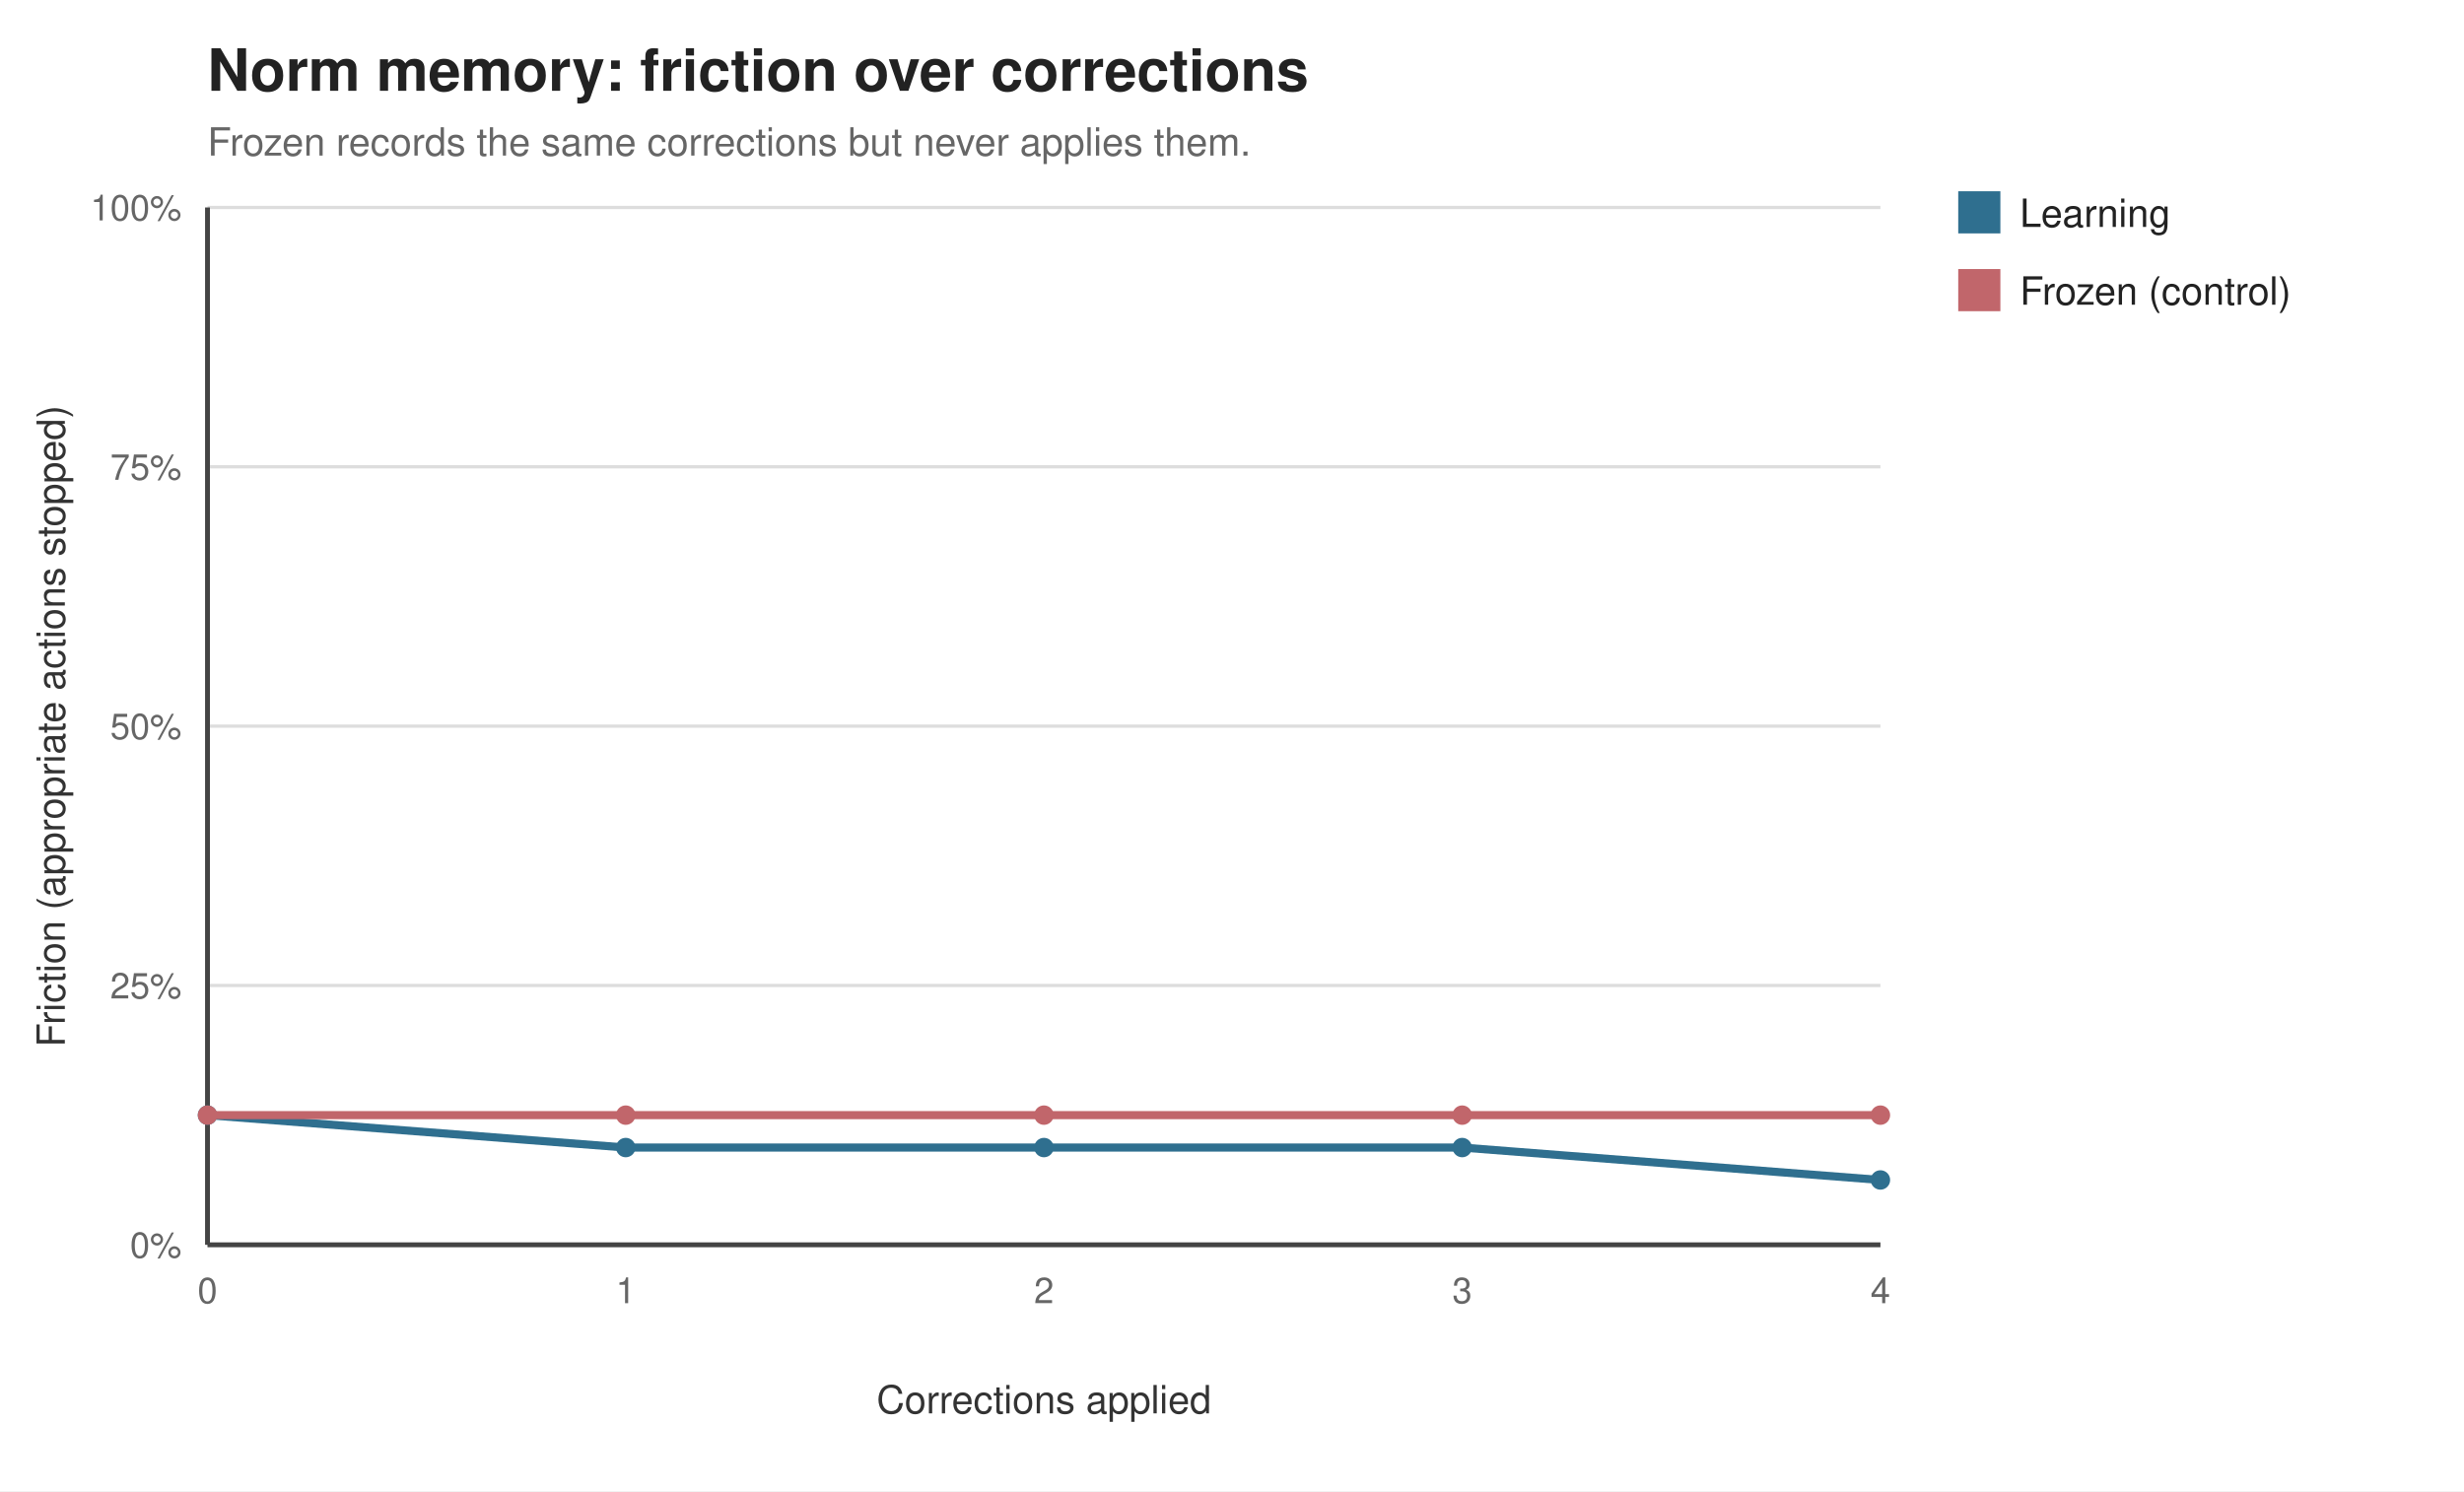
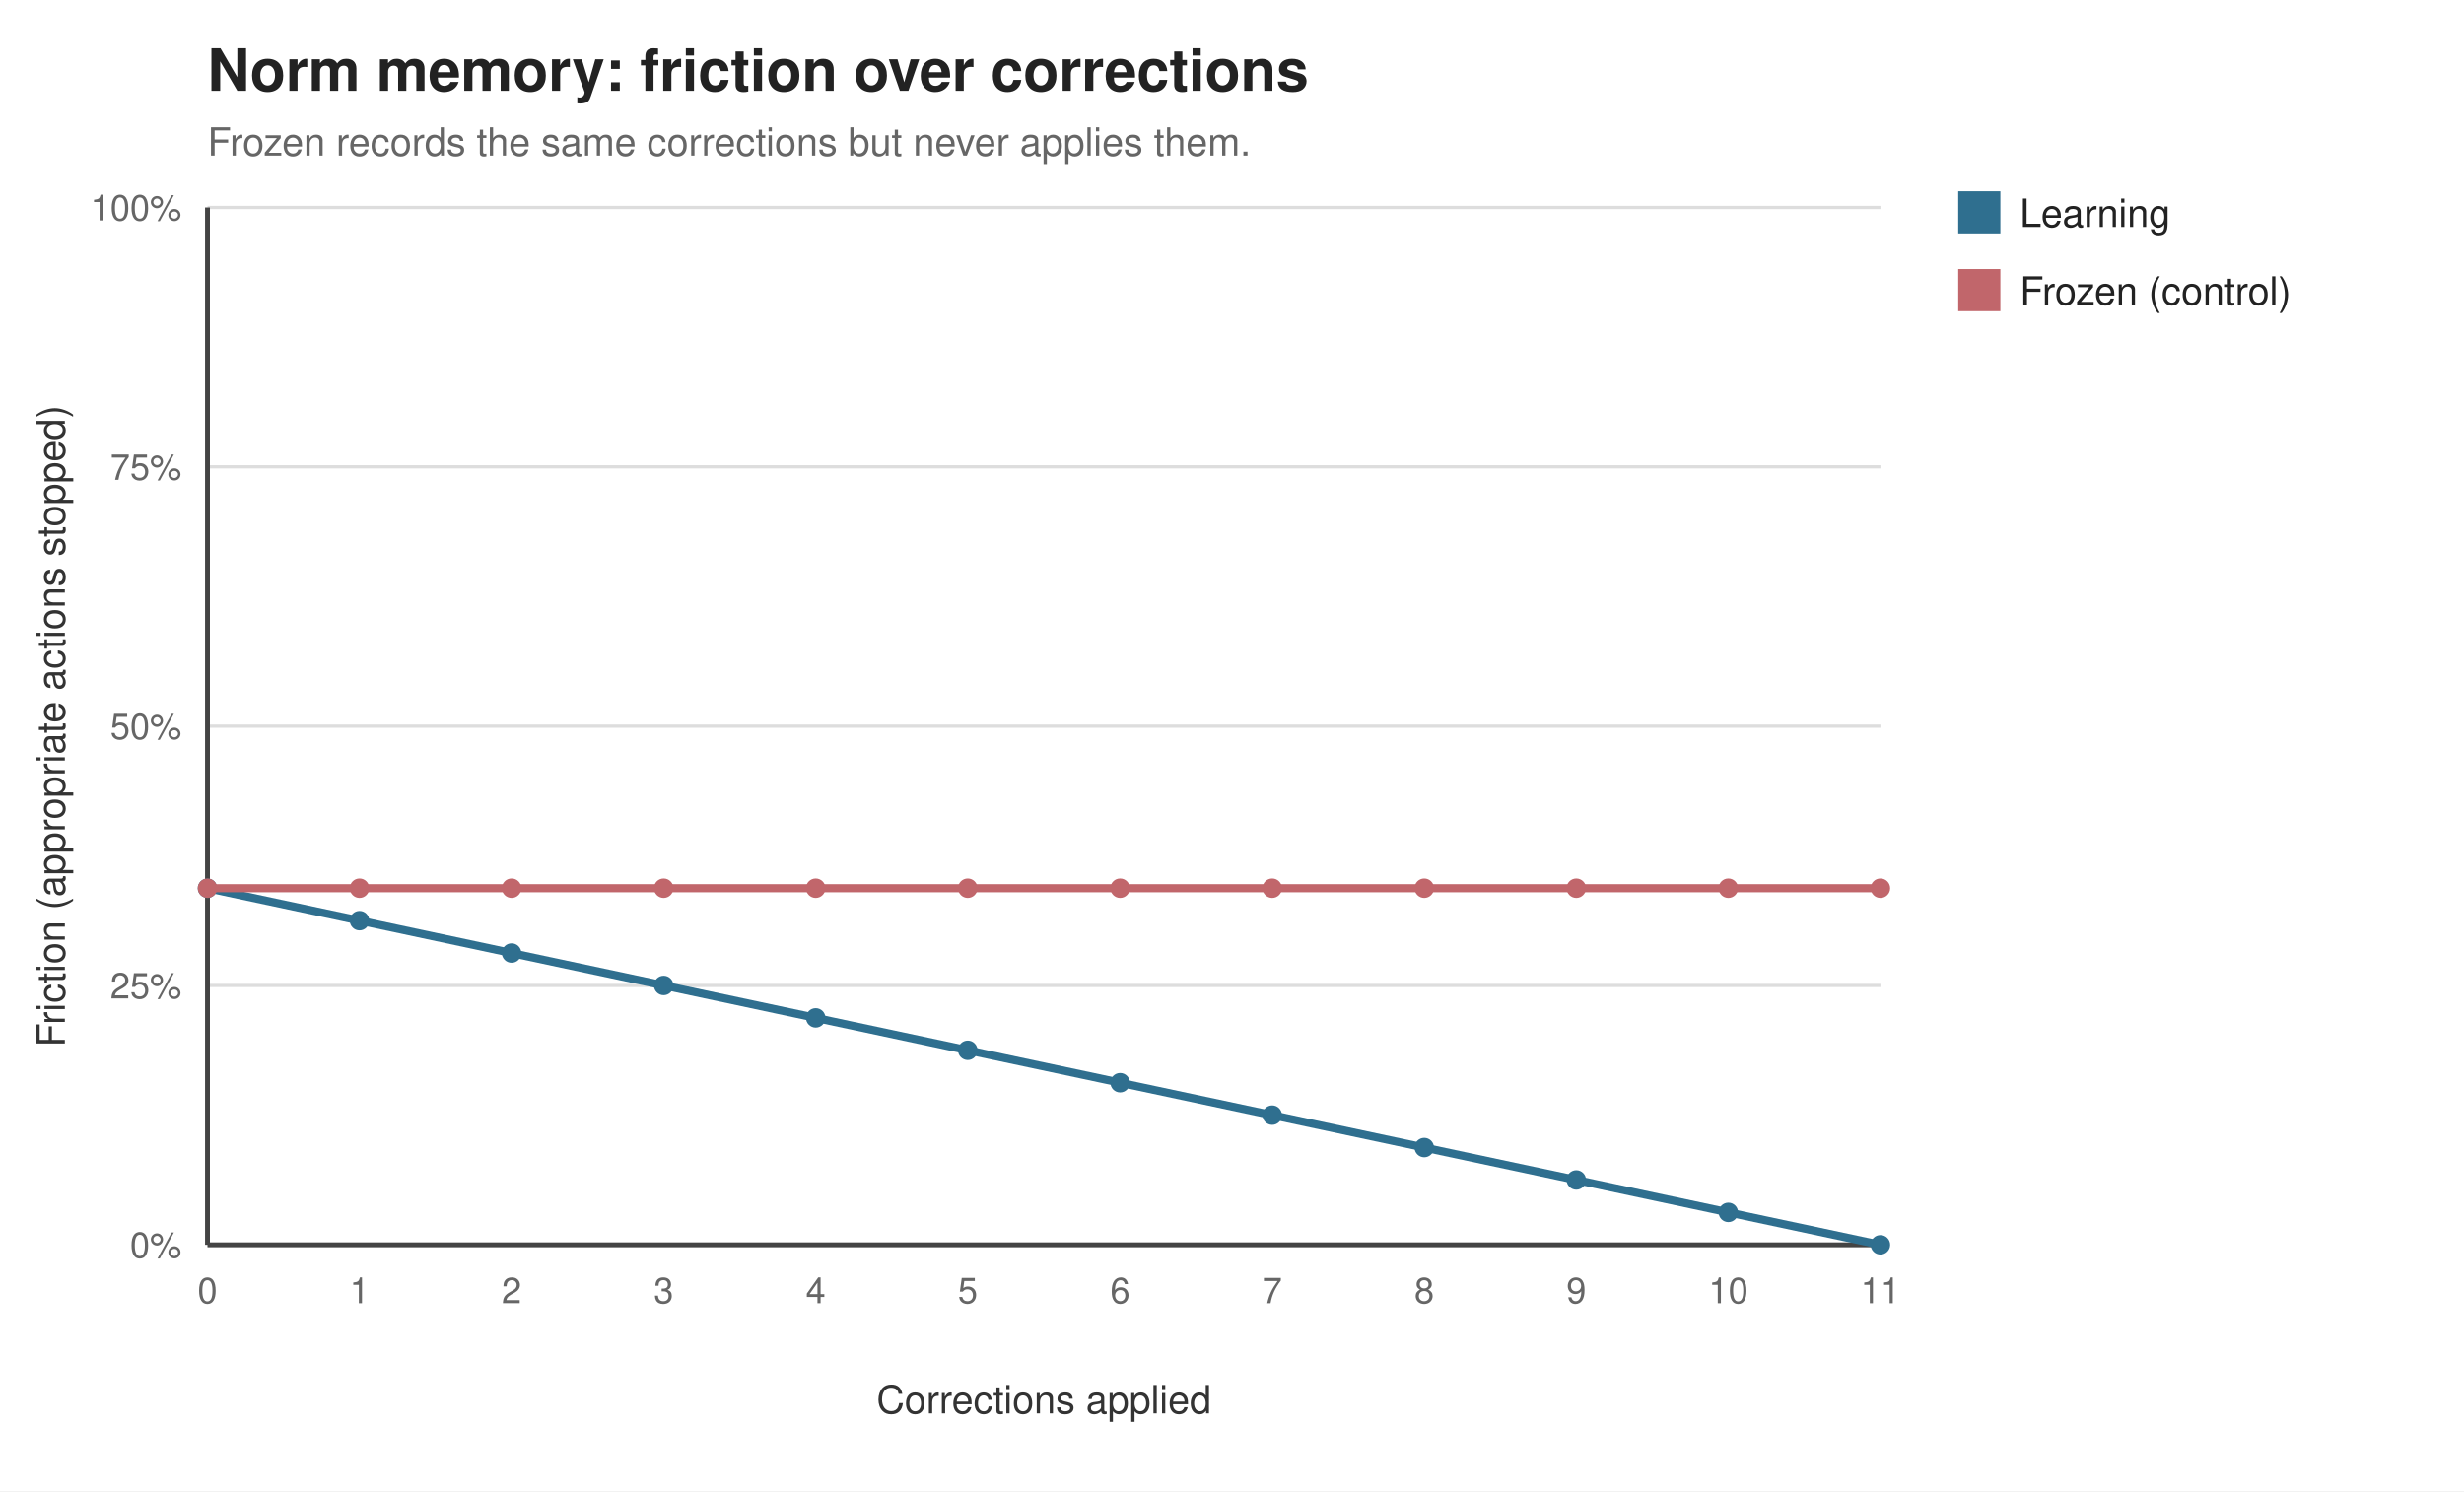
<svg xmlns="http://www.w3.org/2000/svg" viewBox="0 0 760 460" width="760" height="460" role="img">
  <rect width="760" height="460" fill="white" />
  <text x="64.0" y="28.0" font-family="Segoe UI, Helvetica, Arial, sans-serif" font-size="18" fill="#222" font-weight="bold" text-anchor="start">Norm memory: friction over corrections</text>
  <text x="64.0" y="48.0" font-family="Segoe UI, Helvetica, Arial, sans-serif" font-size="12" fill="#666" font-weight="normal" text-anchor="start">Frozen records the same corrections but never applies them.</text>
  <line x1="64" y1="384.0" x2="580" y2="384.0" stroke="#dddddd" />
  <text x="56.0" y="388.0" font-family="Segoe UI, Helvetica, Arial, sans-serif" font-size="11" fill="#666" font-weight="normal" text-anchor="end">0%</text>
  <line x1="64" y1="304.0" x2="580" y2="304.0" stroke="#dddddd" />
  <text x="56.0" y="308.0" font-family="Segoe UI, Helvetica, Arial, sans-serif" font-size="11" fill="#666" font-weight="normal" text-anchor="end">25%</text>
  <line x1="64" y1="224.0" x2="580" y2="224.0" stroke="#dddddd" />
  <text x="56.0" y="228.0" font-family="Segoe UI, Helvetica, Arial, sans-serif" font-size="11" fill="#666" font-weight="normal" text-anchor="end">50%</text>
  <line x1="64" y1="144.0" x2="580" y2="144.0" stroke="#dddddd" />
  <text x="56.0" y="148.0" font-family="Segoe UI, Helvetica, Arial, sans-serif" font-size="11" fill="#666" font-weight="normal" text-anchor="end">75%</text>
  <line x1="64" y1="64.0" x2="580" y2="64.0" stroke="#dddddd" />
  <text x="56.0" y="68.0" font-family="Segoe UI, Helvetica, Arial, sans-serif" font-size="11" fill="#666" font-weight="normal" text-anchor="end">100%</text>
  <line x1="64" y1="384" x2="580" y2="384" stroke="#444" stroke-width="1.5" />
  <line x1="64" y1="64" x2="64" y2="384" stroke="#444" stroke-width="1.5" />
  <text x="64.0" y="402.0" font-family="Segoe UI, Helvetica, Arial, sans-serif" font-size="11" fill="#666" font-weight="normal" text-anchor="middle">0</text>
-   <text x="193.0" y="402.0" font-family="Segoe UI, Helvetica, Arial, sans-serif" font-size="11" fill="#666" font-weight="normal" text-anchor="middle">1</text>
-   <text x="322.0" y="402.0" font-family="Segoe UI, Helvetica, Arial, sans-serif" font-size="11" fill="#666" font-weight="normal" text-anchor="middle">2</text>
-   <text x="451.0" y="402.0" font-family="Segoe UI, Helvetica, Arial, sans-serif" font-size="11" fill="#666" font-weight="normal" text-anchor="middle">3</text>
-   <text x="580.0" y="402.0" font-family="Segoe UI, Helvetica, Arial, sans-serif" font-size="11" fill="#666" font-weight="normal" text-anchor="middle">4</text>
+   <text x="110.9" y="402.0" font-family="Segoe UI, Helvetica, Arial, sans-serif" font-size="11" fill="#666" font-weight="normal" text-anchor="middle">1</text>
+   <text x="157.8" y="402.0" font-family="Segoe UI, Helvetica, Arial, sans-serif" font-size="11" fill="#666" font-weight="normal" text-anchor="middle">2</text>
+   <text x="204.7" y="402.0" font-family="Segoe UI, Helvetica, Arial, sans-serif" font-size="11" fill="#666" font-weight="normal" text-anchor="middle">3</text>
+   <text x="251.6" y="402.0" font-family="Segoe UI, Helvetica, Arial, sans-serif" font-size="11" fill="#666" font-weight="normal" text-anchor="middle">4</text>
+   <text x="298.5" y="402.0" font-family="Segoe UI, Helvetica, Arial, sans-serif" font-size="11" fill="#666" font-weight="normal" text-anchor="middle">5</text>
+   <text x="345.5" y="402.0" font-family="Segoe UI, Helvetica, Arial, sans-serif" font-size="11" fill="#666" font-weight="normal" text-anchor="middle">6</text>
+   <text x="392.4" y="402.0" font-family="Segoe UI, Helvetica, Arial, sans-serif" font-size="11" fill="#666" font-weight="normal" text-anchor="middle">7</text>
+   <text x="439.3" y="402.0" font-family="Segoe UI, Helvetica, Arial, sans-serif" font-size="11" fill="#666" font-weight="normal" text-anchor="middle">8</text>
+   <text x="486.2" y="402.0" font-family="Segoe UI, Helvetica, Arial, sans-serif" font-size="11" fill="#666" font-weight="normal" text-anchor="middle">9</text>
+   <text x="533.1" y="402.0" font-family="Segoe UI, Helvetica, Arial, sans-serif" font-size="11" fill="#666" font-weight="normal" text-anchor="middle">10</text>
+   <text x="580.0" y="402.0" font-family="Segoe UI, Helvetica, Arial, sans-serif" font-size="11" fill="#666" font-weight="normal" text-anchor="middle">11</text>
  <text x="322.0" y="436.0" font-family="Segoe UI, Helvetica, Arial, sans-serif" font-size="12" fill="#333" font-weight="normal" text-anchor="middle">Corrections applied</text>
  <text x="20.0" y="224.0" font-family="Segoe UI, Helvetica, Arial, sans-serif" font-size="12" fill="#333" font-weight="normal" text-anchor="middle" transform="rotate(-90 20 224.0)">Friction (appropriate actions stopped)</text>
-   <polyline points="64.0,344.0 193.0,354.0 322.0,354.0 451.0,354.0 580.0,364.0" fill="none" stroke="#2f6f8f" stroke-width="2.5" />
-   <circle cx="64.0" cy="344.0" r="3" fill="#2f6f8f" />
-   <circle cx="193.0" cy="354.0" r="3" fill="#2f6f8f" />
-   <circle cx="322.0" cy="354.0" r="3" fill="#2f6f8f" />
-   <circle cx="451.0" cy="354.0" r="3" fill="#2f6f8f" />
-   <circle cx="580.0" cy="364.0" r="3" fill="#2f6f8f" />
+   <polyline points="64.0,274.0 110.9,284.0 157.8,294.0 204.7,304.0 251.6,314.0 298.5,324.0 345.5,334.0 392.4,344.0 439.3,354.0 486.2,364.0 533.1,374.0 580.0,384.0" fill="none" stroke="#2f6f8f" stroke-width="2.5" />
+   <circle cx="64.0" cy="274.0" r="3" fill="#2f6f8f" />
+   <circle cx="110.9" cy="284.0" r="3" fill="#2f6f8f" />
+   <circle cx="157.8" cy="294.0" r="3" fill="#2f6f8f" />
+   <circle cx="204.7" cy="304.0" r="3" fill="#2f6f8f" />
+   <circle cx="251.6" cy="314.0" r="3" fill="#2f6f8f" />
+   <circle cx="298.5" cy="324.0" r="3" fill="#2f6f8f" />
+   <circle cx="345.5" cy="334.0" r="3" fill="#2f6f8f" />
+   <circle cx="392.4" cy="344.0" r="3" fill="#2f6f8f" />
+   <circle cx="439.3" cy="354.0" r="3" fill="#2f6f8f" />
+   <circle cx="486.2" cy="364.0" r="3" fill="#2f6f8f" />
+   <circle cx="533.1" cy="374.0" r="3" fill="#2f6f8f" />
+   <circle cx="580.0" cy="384.0" r="3" fill="#2f6f8f" />
  <rect x="604" y="59" width="13" height="13" fill="#2f6f8f" />
  <text x="623.0" y="70.0" font-family="Segoe UI, Helvetica, Arial, sans-serif" font-size="12" fill="#222" font-weight="normal" text-anchor="start">Learning</text>
-   <polyline points="64.0,344.0 193.0,344.0 322.0,344.0 451.0,344.0 580.0,344.0" fill="none" stroke="#c1666b" stroke-width="2.5" />
-   <circle cx="64.0" cy="344.0" r="3" fill="#c1666b" />
-   <circle cx="193.0" cy="344.0" r="3" fill="#c1666b" />
-   <circle cx="322.0" cy="344.0" r="3" fill="#c1666b" />
-   <circle cx="451.0" cy="344.0" r="3" fill="#c1666b" />
-   <circle cx="580.0" cy="344.0" r="3" fill="#c1666b" />
+   <polyline points="64.0,274.0 110.9,274.0 157.8,274.0 204.7,274.0 251.6,274.0 298.5,274.0 345.5,274.0 392.4,274.0 439.3,274.0 486.2,274.0 533.1,274.0 580.0,274.0" fill="none" stroke="#c1666b" stroke-width="2.5" />
+   <circle cx="64.0" cy="274.0" r="3" fill="#c1666b" />
+   <circle cx="110.9" cy="274.0" r="3" fill="#c1666b" />
+   <circle cx="157.8" cy="274.0" r="3" fill="#c1666b" />
+   <circle cx="204.7" cy="274.0" r="3" fill="#c1666b" />
+   <circle cx="251.6" cy="274.0" r="3" fill="#c1666b" />
+   <circle cx="298.5" cy="274.0" r="3" fill="#c1666b" />
+   <circle cx="345.5" cy="274.0" r="3" fill="#c1666b" />
+   <circle cx="392.4" cy="274.0" r="3" fill="#c1666b" />
+   <circle cx="439.3" cy="274.0" r="3" fill="#c1666b" />
+   <circle cx="486.2" cy="274.0" r="3" fill="#c1666b" />
+   <circle cx="533.1" cy="274.0" r="3" fill="#c1666b" />
+   <circle cx="580.0" cy="274.0" r="3" fill="#c1666b" />
  <rect x="604" y="83" width="13" height="13" fill="#c1666b" />
  <text x="623.0" y="94.0" font-family="Segoe UI, Helvetica, Arial, sans-serif" font-size="12" fill="#222" font-weight="normal" text-anchor="start">Frozen (control)</text>
</svg>
